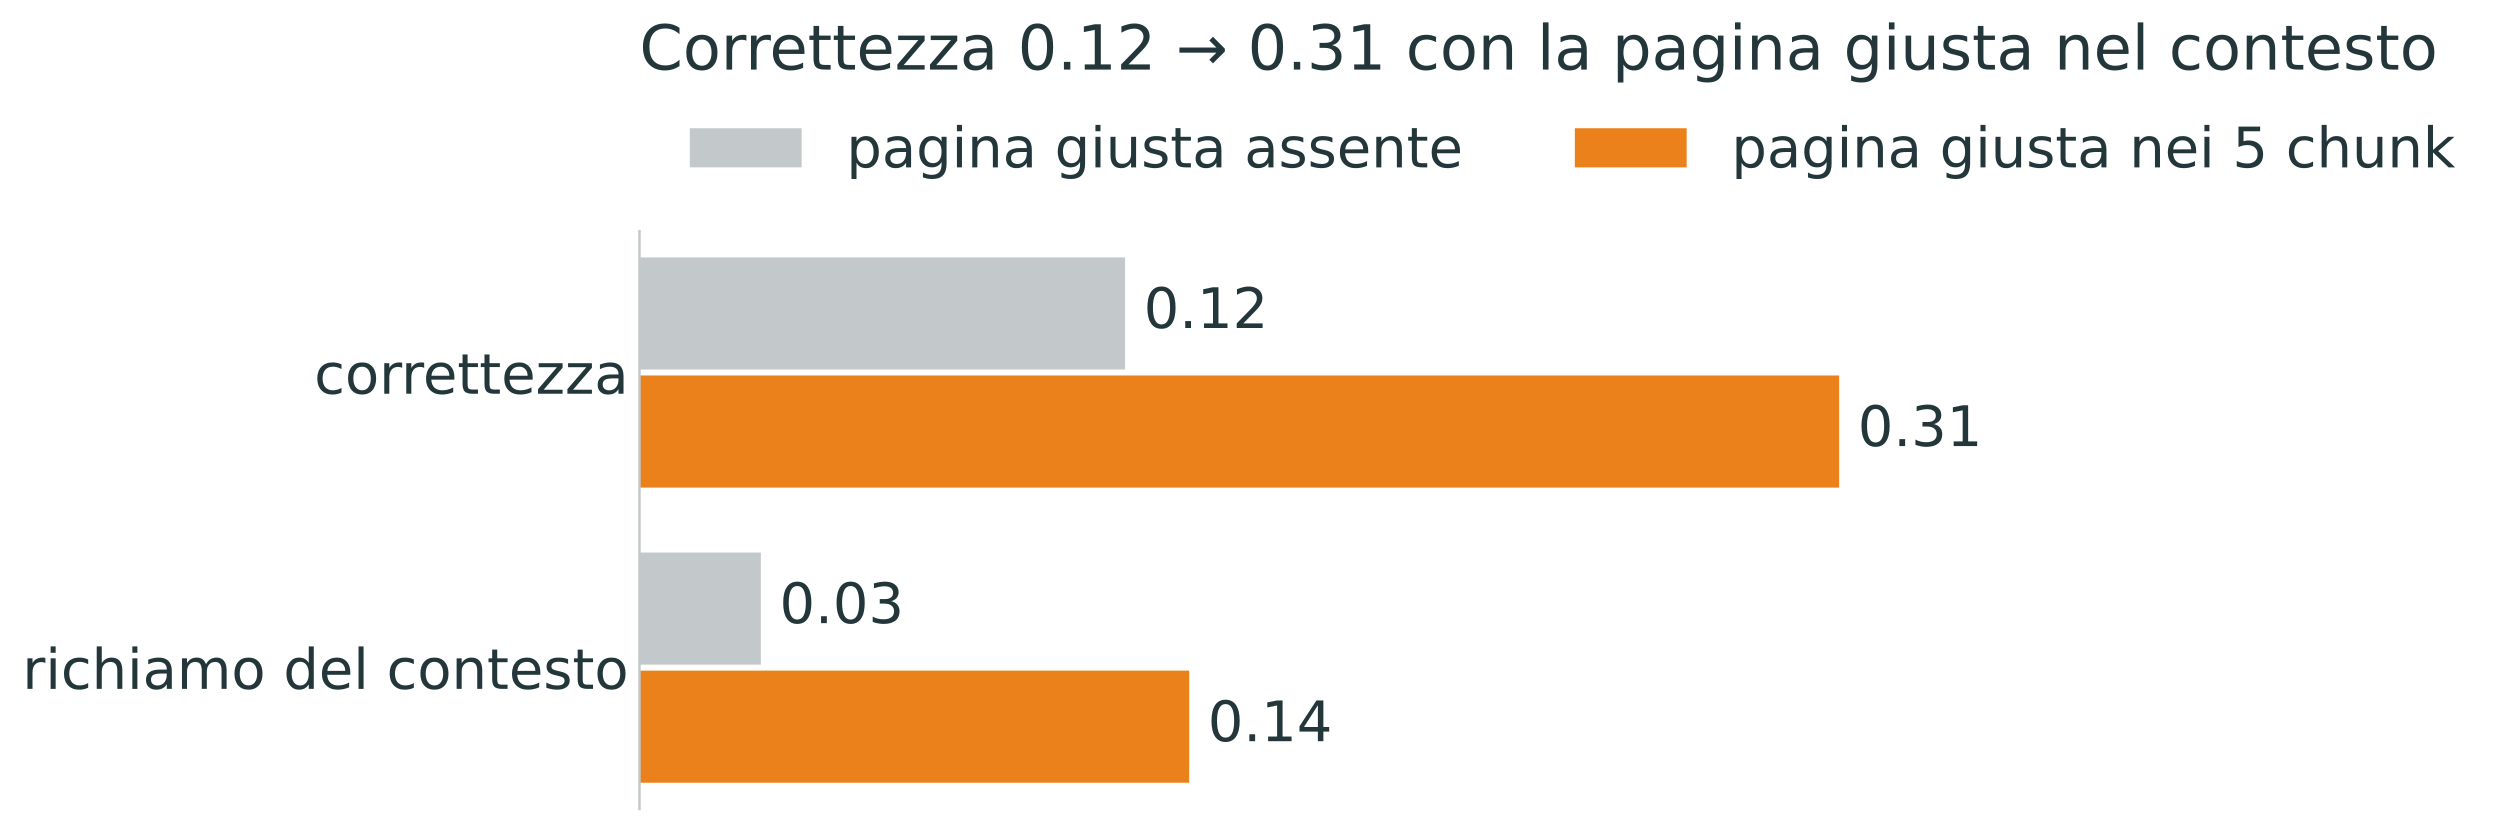
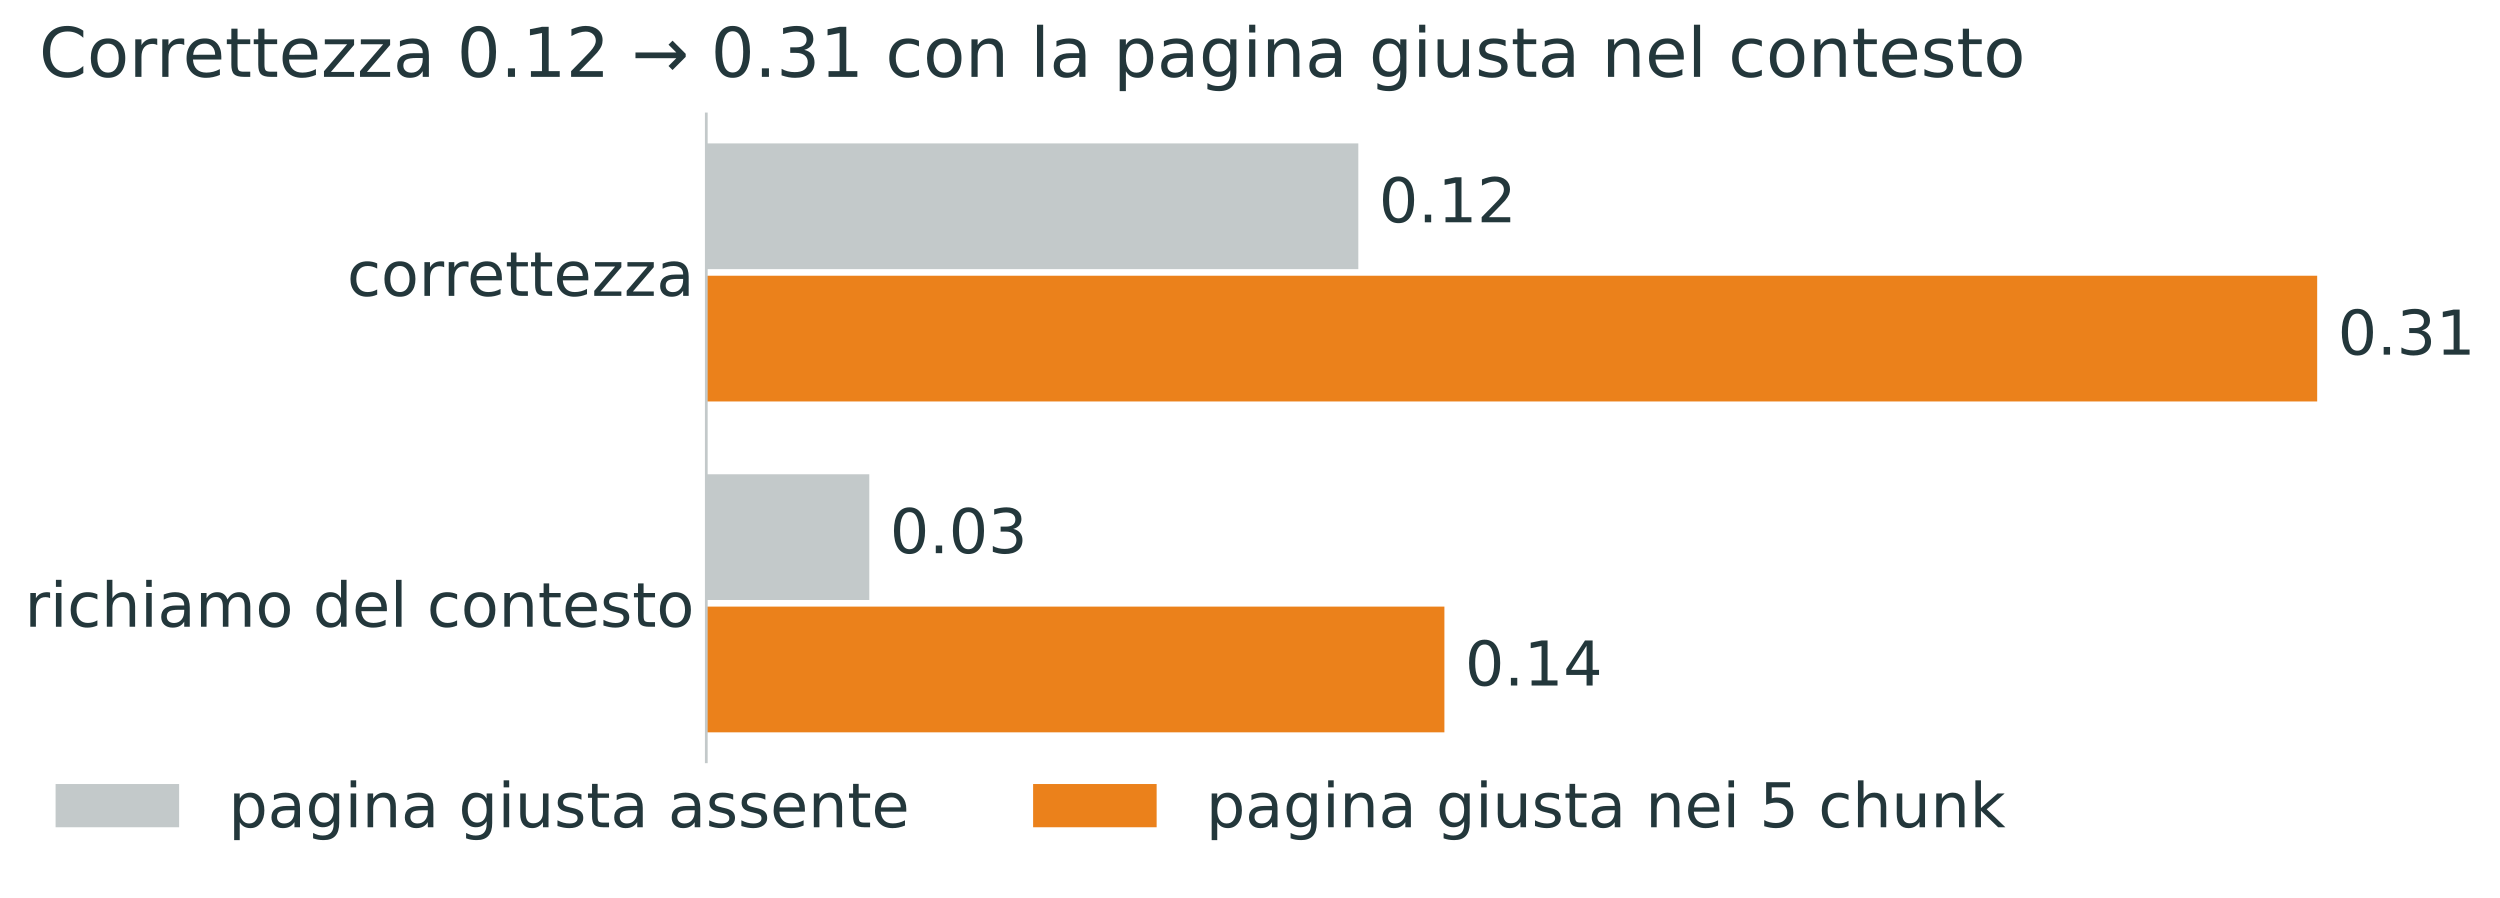
- <svg xmlns="http://www.w3.org/2000/svg" xmlns:xlink="http://www.w3.org/1999/xlink" width="804.674pt" height="267.6pt" viewBox="0 0 804.674 267.6" version="1.1">
+ <svg xmlns="http://www.w3.org/2000/svg" xmlns:xlink="http://www.w3.org/1999/xlink" width="728.54pt" height="261.6pt" viewBox="0 0 728.54 261.6" version="1.1">
  <defs>
    <style type="text/css">*{stroke-linejoin: round; stroke-linecap: butt}</style>
  </defs>
  <g id="figure_1">
    <g id="patch_1">
-       <path d="M 0 267.6  L 804.674 267.6  L 804.674 0  L 0 0  L 0 267.6  z " style="fill: none" />
+       <path d="M 0 261.6  L 728.54 261.6  L 728.54 0  L 0 0  L 0 261.6  z " style="fill: none" />
    </g>
    <g id="axes_1">
      <g id="patch_2">
-         <path d="M 205.826 260.4  L 611.276 260.4  L 611.276 74.397  L 205.826 74.397  L 205.826 260.4  z " style="fill: none" />
+         <path d="M 205.826 221.998  L 698.734 221.998  L 698.734 33.202  L 205.826 33.202  L 205.826 221.998  z " style="fill: none" />
      </g>
      <g id="patch_3">
-         <path d="M 205.826 82.852  L 362.122 82.852  L 362.122 118.95  L 205.826 118.95  z " clip-path="url(#p81486ace90)" style="fill: #c3c9ca" />
+         <path d="M 205.826 41.784  L 395.836 41.784  L 395.836 78.424  L 205.826 78.424  z " clip-path="url(#p6b8fda9492)" style="fill: #c3c9ca" />
      </g>
      <g id="patch_4">
-         <path d="M 205.826 177.848  L 244.9 177.848  L 244.9 213.946  L 205.826 213.946  z " clip-path="url(#p81486ace90)" style="fill: #c3c9ca" />
+         <path d="M 205.826 138.206  L 253.328 138.206  L 253.328 174.847  L 205.826 174.847  z " clip-path="url(#p6b8fda9492)" style="fill: #c3c9ca" />
      </g>
      <g id="patch_5">
-         <path d="M 205.826 120.85  L 591.969 120.85  L 591.969 156.949  L 205.826 156.949  z " clip-path="url(#p81486ace90)" style="fill: #eb811b" />
+         <path d="M 205.826 80.353  L 675.262 80.353  L 675.262 116.993  L 205.826 116.993  z " clip-path="url(#p6b8fda9492)" style="fill: #eb811b" />
      </g>
      <g id="patch_6">
-         <path d="M 205.826 215.846  L 382.757 215.846  L 382.757 251.945  L 205.826 251.945  z " clip-path="url(#p81486ace90)" style="fill: #eb811b" />
+         <path d="M 205.826 176.775  L 420.922 176.775  L 420.922 213.416  L 205.826 213.416  z " clip-path="url(#p6b8fda9492)" style="fill: #eb811b" />
      </g>
      <g id="matplotlib.axis_1">
        <g id="ytick_1">
          <g id="line2d_1" />
          <g id="text_1">
-             <g style="fill: #23373b" transform="translate(101.1375 126.738) scale(0.18 -0.18)">
+             <g style="fill: #23373b" transform="translate(101.1375 86.22639) scale(0.18 -0.18)">
              <defs>
                <path id="DejaVuSans-46" d="M 3122 3366  L 3122 2828  Q 2878 2963 2633 3030  Q 2388 3097 2138 3097  Q 1578 3097 1268 2742  Q 959 2388 959 1747  Q 959 1106 1268 751  Q 1578 397 2138 397  Q 2388 397 2633 464  Q 2878 531 3122 666  L 3122 134  Q 2881 22 2623 -34  Q 2366 -91 2075 -91  Q 1284 -91 818 406  Q 353 903 353 1747  Q 353 2603 823 3093  Q 1294 3584 2113 3584  Q 2378 3584 2631 3529  Q 2884 3475 3122 3366  z " transform="scale(0.015625)" />
                <path id="DejaVuSans-52" d="M 1959 3097  Q 1497 3097 1228 2736  Q 959 2375 959 1747  Q 959 1119 1226 758  Q 1494 397 1959 397  Q 2419 397 2687 759  Q 2956 1122 2956 1747  Q 2956 2369 2687 2733  Q 2419 3097 1959 3097  z M 1959 3584  Q 2709 3584 3137 3096  Q 3566 2609 3566 1747  Q 3566 888 3137 398  Q 2709 -91 1959 -91  Q 1206 -91 779 398  Q 353 888 353 1747  Q 353 2609 779 3096  Q 1206 3584 1959 3584  z " transform="scale(0.015625)" />
                <path id="DejaVuSans-55" d="M 2631 2963  Q 2534 3019 2420 3045  Q 2306 3072 2169 3072  Q 1681 3072 1420 2755  Q 1159 2438 1159 1844  L 1159 0  L 581 0  L 581 3500  L 1159 3500  L 1159 2956  Q 1341 3275 1631 3429  Q 1922 3584 2338 3584  Q 2397 3584 2469 3576  Q 2541 3569 2628 3553  L 2631 2963  z " transform="scale(0.015625)" />
                <path id="DejaVuSans-48" d="M 3597 1894  L 3597 1613  L 953 1613  Q 991 1019 1311 708  Q 1631 397 2203 397  Q 2534 397 2845 478  Q 3156 559 3463 722  L 3463 178  Q 3153 47 2828 -22  Q 2503 -91 2169 -91  Q 1331 -91 842 396  Q 353 884 353 1716  Q 353 2575 817 3079  Q 1281 3584 2069 3584  Q 2775 3584 3186 3129  Q 3597 2675 3597 1894  z M 3022 2063  Q 3016 2534 2758 2815  Q 2500 3097 2075 3097  Q 1594 3097 1305 2825  Q 1016 2553 972 2059  L 3022 2063  z " transform="scale(0.015625)" />
                <path id="DejaVuSans-57" d="M 1172 4494  L 1172 3500  L 2356 3500  L 2356 3053  L 1172 3053  L 1172 1153  Q 1172 725 1289 603  Q 1406 481 1766 481  L 2356 481  L 2356 0  L 1766 0  Q 1100 0 847 248  Q 594 497 594 1153  L 594 3053  L 172 3053  L 172 3500  L 594 3500  L 594 4494  L 1172 4494  z " transform="scale(0.015625)" />
                <path id="DejaVuSans-5d" d="M 353 3500  L 3084 3500  L 3084 2975  L 922 459  L 3084 459  L 3084 0  L 275 0  L 275 525  L 2438 3041  L 353 3041  L 353 3500  z " transform="scale(0.015625)" />
                <path id="DejaVuSans-44" d="M 2194 1759  Q 1497 1759 1228 1600  Q 959 1441 959 1056  Q 959 750 1161 570  Q 1363 391 1709 391  Q 2188 391 2477 730  Q 2766 1069 2766 1631  L 2766 1759  L 2194 1759  z M 3341 1997  L 3341 0  L 2766 0  L 2766 531  Q 2569 213 2275 61  Q 1981 -91 1556 -91  Q 1019 -91 701 211  Q 384 513 384 1019  Q 384 1609 779 1909  Q 1175 2209 1959 2209  L 2766 2209  L 2766 2266  Q 2766 2663 2505 2880  Q 2244 3097 1772 3097  Q 1472 3097 1187 3025  Q 903 2953 641 2809  L 641 3341  Q 956 3463 1253 3523  Q 1550 3584 1831 3584  Q 2591 3584 2966 3190  Q 3341 2797 3341 1997  z " transform="scale(0.015625)" />
              </defs>
              <use xlink:href="#DejaVuSans-46" />
              <use xlink:href="#DejaVuSans-52" transform="translate(54.98438 0)" />
              <use xlink:href="#DejaVuSans-55" transform="translate(116.1719 0)" />
              <use xlink:href="#DejaVuSans-55" transform="translate(155.5312 0)" />
              <use xlink:href="#DejaVuSans-48" transform="translate(194.4375 0)" />
              <use xlink:href="#DejaVuSans-57" transform="translate(255.9688 0)" />
              <use xlink:href="#DejaVuSans-57" transform="translate(295.1719 0)" />
              <use xlink:href="#DejaVuSans-48" transform="translate(334.375 0)" />
              <use xlink:href="#DejaVuSans-5d" transform="translate(395.9062 0)" />
              <use xlink:href="#DejaVuSans-5d" transform="translate(448.3906 0)" />
              <use xlink:href="#DejaVuSans-44" transform="translate(500.875 0)" />
            </g>
          </g>
        </g>
        <g id="ytick_2">
          <g id="line2d_2" />
          <g id="text_2">
-             <g style="fill: #23373b" transform="translate(7.2 221.7349) scale(0.18 -0.18)">
+             <g style="fill: #23373b" transform="translate(7.2 182.6498) scale(0.18 -0.18)">
              <defs>
                <path id="DejaVuSans-4c" d="M 603 3500  L 1178 3500  L 1178 0  L 603 0  L 603 3500  z M 603 4863  L 1178 4863  L 1178 4134  L 603 4134  L 603 4863  z " transform="scale(0.015625)" />
                <path id="DejaVuSans-4b" d="M 3513 2113  L 3513 0  L 2938 0  L 2938 2094  Q 2938 2591 2744 2837  Q 2550 3084 2163 3084  Q 1697 3084 1428 2787  Q 1159 2491 1159 1978  L 1159 0  L 581 0  L 581 4863  L 1159 4863  L 1159 2956  Q 1366 3272 1645 3428  Q 1925 3584 2291 3584  Q 2894 3584 3203 3211  Q 3513 2838 3513 2113  z " transform="scale(0.015625)" />
                <path id="DejaVuSans-50" d="M 3328 2828  Q 3544 3216 3844 3400  Q 4144 3584 4550 3584  Q 5097 3584 5394 3201  Q 5691 2819 5691 2113  L 5691 0  L 5113 0  L 5113 2094  Q 5113 2597 4934 2840  Q 4756 3084 4391 3084  Q 3944 3084 3684 2787  Q 3425 2491 3425 1978  L 3425 0  L 2847 0  L 2847 2094  Q 2847 2600 2669 2842  Q 2491 3084 2119 3084  Q 1678 3084 1418 2786  Q 1159 2488 1159 1978  L 1159 0  L 581 0  L 581 3500  L 1159 3500  L 1159 2956  Q 1356 3278 1631 3431  Q 1906 3584 2284 3584  Q 2666 3584 2933 3390  Q 3200 3197 3328 2828  z " transform="scale(0.015625)" />
                <path id="DejaVuSans-3" transform="scale(0.015625)" />
                <path id="DejaVuSans-47" d="M 2906 2969  L 2906 4863  L 3481 4863  L 3481 0  L 2906 0  L 2906 525  Q 2725 213 2448 61  Q 2172 -91 1784 -91  Q 1150 -91 751 415  Q 353 922 353 1747  Q 353 2572 751 3078  Q 1150 3584 1784 3584  Q 2172 3584 2448 3432  Q 2725 3281 2906 2969  z M 947 1747  Q 947 1113 1208 752  Q 1469 391 1925 391  Q 2381 391 2643 752  Q 2906 1113 2906 1747  Q 2906 2381 2643 2742  Q 2381 3103 1925 3103  Q 1469 3103 1208 2742  Q 947 2381 947 1747  z " transform="scale(0.015625)" />
                <path id="DejaVuSans-4f" d="M 603 4863  L 1178 4863  L 1178 0  L 603 0  L 603 4863  z " transform="scale(0.015625)" />
                <path id="DejaVuSans-51" d="M 3513 2113  L 3513 0  L 2938 0  L 2938 2094  Q 2938 2591 2744 2837  Q 2550 3084 2163 3084  Q 1697 3084 1428 2787  Q 1159 2491 1159 1978  L 1159 0  L 581 0  L 581 3500  L 1159 3500  L 1159 2956  Q 1366 3272 1645 3428  Q 1925 3584 2291 3584  Q 2894 3584 3203 3211  Q 3513 2838 3513 2113  z " transform="scale(0.015625)" />
                <path id="DejaVuSans-56" d="M 2834 3397  L 2834 2853  Q 2591 2978 2328 3040  Q 2066 3103 1784 3103  Q 1356 3103 1142 2972  Q 928 2841 928 2578  Q 928 2378 1081 2264  Q 1234 2150 1697 2047  L 1894 2003  Q 2506 1872 2764 1633  Q 3022 1394 3022 966  Q 3022 478 2636 193  Q 2250 -91 1575 -91  Q 1294 -91 989 -36  Q 684 19 347 128  L 347 722  Q 666 556 975 473  Q 1284 391 1588 391  Q 1994 391 2212 530  Q 2431 669 2431 922  Q 2431 1156 2273 1281  Q 2116 1406 1581 1522  L 1381 1569  Q 847 1681 609 1914  Q 372 2147 372 2553  Q 372 3047 722 3315  Q 1072 3584 1716 3584  Q 2034 3584 2315 3537  Q 2597 3491 2834 3397  z " transform="scale(0.015625)" />
              </defs>
              <use xlink:href="#DejaVuSans-55" />
              <use xlink:href="#DejaVuSans-4c" transform="translate(41.10938 0)" />
              <use xlink:href="#DejaVuSans-46" transform="translate(68.89062 0)" />
              <use xlink:href="#DejaVuSans-4b" transform="translate(123.875 0)" />
              <use xlink:href="#DejaVuSans-4c" transform="translate(187.25 0)" />
              <use xlink:href="#DejaVuSans-44" transform="translate(215.0312 0)" />
              <use xlink:href="#DejaVuSans-50" transform="translate(276.3125 0)" />
              <use xlink:href="#DejaVuSans-52" transform="translate(373.7188 0)" />
              <use xlink:href="#DejaVuSans-3" transform="translate(434.9062 0)" />
              <use xlink:href="#DejaVuSans-47" transform="translate(466.6875 0)" />
              <use xlink:href="#DejaVuSans-48" transform="translate(530.1719 0)" />
              <use xlink:href="#DejaVuSans-4f" transform="translate(591.7031 0)" />
              <use xlink:href="#DejaVuSans-3" transform="translate(619.4844 0)" />
              <use xlink:href="#DejaVuSans-46" transform="translate(651.2656 0)" />
              <use xlink:href="#DejaVuSans-52" transform="translate(706.25 0)" />
              <use xlink:href="#DejaVuSans-51" transform="translate(767.4375 0)" />
              <use xlink:href="#DejaVuSans-57" transform="translate(830.8125 0)" />
              <use xlink:href="#DejaVuSans-48" transform="translate(870.0156 0)" />
              <use xlink:href="#DejaVuSans-56" transform="translate(931.5469 0)" />
              <use xlink:href="#DejaVuSans-57" transform="translate(983.6406 0)" />
              <use xlink:href="#DejaVuSans-52" transform="translate(1022.844 0)" />
            </g>
          </g>
        </g>
      </g>
      <g id="patch_7">
-         <path d="M 205.826 260.4  L 205.826 74.397  " style="fill: none; stroke: #c3c9ca; stroke-width: 0.8; stroke-linejoin: miter; stroke-linecap: square" />
+         <path d="M 205.826 221.998  L 205.826 33.202  " style="fill: none; stroke: #c3c9ca; stroke-width: 0.8; stroke-linejoin: miter; stroke-linecap: square" />
      </g>
      <g id="text_3">
-         <g style="fill: #23373b" transform="translate(368.1217 105.5766) scale(0.18 -0.18)">
+         <g style="fill: #23373b" transform="translate(401.8357 64.77975) scale(0.18 -0.18)">
          <defs>
            <path id="DejaVuSans-13" d="M 2034 4250  Q 1547 4250 1301 3770  Q 1056 3291 1056 2328  Q 1056 1369 1301 889  Q 1547 409 2034 409  Q 2525 409 2770 889  Q 3016 1369 3016 2328  Q 3016 3291 2770 3770  Q 2525 4250 2034 4250  z M 2034 4750  Q 2819 4750 3233 4129  Q 3647 3509 3647 2328  Q 3647 1150 3233 529  Q 2819 -91 2034 -91  Q 1250 -91 836 529  Q 422 1150 422 2328  Q 422 3509 836 4129  Q 1250 4750 2034 4750  z " transform="scale(0.015625)" />
            <path id="DejaVuSans-11" d="M 684 794  L 1344 794  L 1344 0  L 684 0  L 684 794  z " transform="scale(0.015625)" />
            <path id="DejaVuSans-14" d="M 794 531  L 1825 531  L 1825 4091  L 703 3866  L 703 4441  L 1819 4666  L 2450 4666  L 2450 531  L 3481 531  L 3481 0  L 794 0  L 794 531  z " transform="scale(0.015625)" />
            <path id="DejaVuSans-15" d="M 1228 531  L 3431 531  L 3431 0  L 469 0  L 469 531  Q 828 903 1448 1529  Q 2069 2156 2228 2338  Q 2531 2678 2651 2914  Q 2772 3150 2772 3378  Q 2772 3750 2511 3984  Q 2250 4219 1831 4219  Q 1534 4219 1204 4116  Q 875 4013 500 3803  L 500 4441  Q 881 4594 1212 4672  Q 1544 4750 1819 4750  Q 2544 4750 2975 4387  Q 3406 4025 3406 3419  Q 3406 3131 3298 2873  Q 3191 2616 2906 2266  Q 2828 2175 2409 1742  Q 1991 1309 1228 531  z " transform="scale(0.015625)" />
          </defs>
          <use xlink:href="#DejaVuSans-13" />
          <use xlink:href="#DejaVuSans-11" transform="translate(63.625 0)" />
          <use xlink:href="#DejaVuSans-14" transform="translate(95.40625 0)" />
          <use xlink:href="#DejaVuSans-15" transform="translate(159.0312 0)" />
        </g>
      </g>
      <g id="text_4">
-         <g style="fill: #23373b" transform="translate(250.8996 200.5729) scale(0.18 -0.18)">
+         <g style="fill: #23373b" transform="translate(259.3281 161.2024) scale(0.18 -0.18)">
          <defs>
            <path id="DejaVuSans-16" d="M 2597 2516  Q 3050 2419 3304 2112  Q 3559 1806 3559 1356  Q 3559 666 3084 287  Q 2609 -91 1734 -91  Q 1441 -91 1130 -33  Q 819 25 488 141  L 488 750  Q 750 597 1062 519  Q 1375 441 1716 441  Q 2309 441 2620 675  Q 2931 909 2931 1356  Q 2931 1769 2642 2001  Q 2353 2234 1838 2234  L 1294 2234  L 1294 2753  L 1863 2753  Q 2328 2753 2575 2939  Q 2822 3125 2822 3475  Q 2822 3834 2567 4026  Q 2313 4219 1838 4219  Q 1578 4219 1281 4162  Q 984 4106 628 3988  L 628 4550  Q 988 4650 1302 4700  Q 1616 4750 1894 4750  Q 2613 4750 3031 4423  Q 3450 4097 3450 3541  Q 3450 3153 3228 2886  Q 3006 2619 2597 2516  z " transform="scale(0.015625)" />
          </defs>
          <use xlink:href="#DejaVuSans-13" />
          <use xlink:href="#DejaVuSans-11" transform="translate(63.625 0)" />
          <use xlink:href="#DejaVuSans-13" transform="translate(95.40625 0)" />
          <use xlink:href="#DejaVuSans-16" transform="translate(159.0312 0)" />
        </g>
      </g>
      <g id="text_5">
-         <g style="fill: #23373b" transform="translate(597.9688 143.5751) scale(0.18 -0.18)">
+         <g style="fill: #23373b" transform="translate(681.2623 103.3488) scale(0.18 -0.18)">
          <use xlink:href="#DejaVuSans-13" />
          <use xlink:href="#DejaVuSans-11" transform="translate(63.625 0)" />
          <use xlink:href="#DejaVuSans-16" transform="translate(95.40625 0)" />
          <use xlink:href="#DejaVuSans-14" transform="translate(159.0312 0)" />
        </g>
      </g>
      <g id="text_6">
-         <g style="fill: #23373b" transform="translate(388.7568 238.5713) scale(0.18 -0.18)">
+         <g style="fill: #23373b" transform="translate(426.922 199.7715) scale(0.18 -0.18)">
          <defs>
            <path id="DejaVuSans-17" d="M 2419 4116  L 825 1625  L 2419 1625  L 2419 4116  z M 2253 4666  L 3047 4666  L 3047 1625  L 3713 1625  L 3713 1100  L 3047 1100  L 3047 0  L 2419 0  L 2419 1100  L 313 1100  L 313 1709  L 2253 4666  z " transform="scale(0.015625)" />
          </defs>
          <use xlink:href="#DejaVuSans-13" />
          <use xlink:href="#DejaVuSans-11" transform="translate(63.625 0)" />
          <use xlink:href="#DejaVuSans-14" transform="translate(95.40625 0)" />
          <use xlink:href="#DejaVuSans-17" transform="translate(159.0312 0)" />
        </g>
      </g>
-       <g id="text_7">
-         <g style="fill: #23373b" transform="translate(205.8256 22.39688) scale(0.2 -0.2)">
-           <defs>
-             <path id="DejaVuSans-26" d="M 4122 4306  L 4122 3641  Q 3803 3938 3442 4084  Q 3081 4231 2675 4231  Q 1875 4231 1450 3742  Q 1025 3253 1025 2328  Q 1025 1406 1450 917  Q 1875 428 2675 428  Q 3081 428 3442 575  Q 3803 722 4122 1019  L 4122 359  Q 3791 134 3420 21  Q 3050 -91 2638 -91  Q 1578 -91 968 557  Q 359 1206 359 2328  Q 359 3453 968 4101  Q 1578 4750 2638 4750  Q 3056 4750 3426 4639  Q 3797 4528 4122 4306  z " transform="scale(0.015625)" />
-             <path id="DejaVuSans-c1c" d="M 5050 2147  L 5050 1866  L 3822 638  L 3447 1013  L 4175 1741  L 366 1741  L 366 2272  L 4175 2272  L 3447 3000  L 3822 3375  L 5050 2147  z " transform="scale(0.015625)" />
-             <path id="DejaVuSans-53" d="M 1159 525  L 1159 -1331  L 581 -1331  L 581 3500  L 1159 3500  L 1159 2969  Q 1341 3281 1617 3432  Q 1894 3584 2278 3584  Q 2916 3584 3314 3078  Q 3713 2572 3713 1747  Q 3713 922 3314 415  Q 2916 -91 2278 -91  Q 1894 -91 1617 61  Q 1341 213 1159 525  z M 3116 1747  Q 3116 2381 2855 2742  Q 2594 3103 2138 3103  Q 1681 3103 1420 2742  Q 1159 2381 1159 1747  Q 1159 1113 1420 752  Q 1681 391 2138 391  Q 2594 391 2855 752  Q 3116 1113 3116 1747  z " transform="scale(0.015625)" />
-             <path id="DejaVuSans-4a" d="M 2906 1791  Q 2906 2416 2648 2759  Q 2391 3103 1925 3103  Q 1463 3103 1205 2759  Q 947 2416 947 1791  Q 947 1169 1205 825  Q 1463 481 1925 481  Q 2391 481 2648 825  Q 2906 1169 2906 1791  z M 3481 434  Q 3481 -459 3084 -895  Q 2688 -1331 1869 -1331  Q 1566 -1331 1297 -1286  Q 1028 -1241 775 -1147  L 775 -588  Q 1028 -725 1275 -790  Q 1522 -856 1778 -856  Q 2344 -856 2625 -561  Q 2906 -266 2906 331  L 2906 616  Q 2728 306 2450 153  Q 2172 0 1784 0  Q 1141 0 747 490  Q 353 981 353 1791  Q 353 2603 747 3093  Q 1141 3584 1784 3584  Q 2172 3584 2450 3431  Q 2728 3278 2906 2969  L 2906 3500  L 3481 3500  L 3481 434  z " transform="scale(0.015625)" />
-             <path id="DejaVuSans-58" d="M 544 1381  L 544 3500  L 1119 3500  L 1119 1403  Q 1119 906 1312 657  Q 1506 409 1894 409  Q 2359 409 2629 706  Q 2900 1003 2900 1516  L 2900 3500  L 3475 3500  L 3475 0  L 2900 0  L 2900 538  Q 2691 219 2414 64  Q 2138 -91 1772 -91  Q 1169 -91 856 284  Q 544 659 544 1381  z M 1991 3584  L 1991 3584  z " transform="scale(0.015625)" />
-           </defs>
-           <use xlink:href="#DejaVuSans-26" />
-           <use xlink:href="#DejaVuSans-52" transform="translate(69.82812 0)" />
-           <use xlink:href="#DejaVuSans-55" transform="translate(131.0156 0)" />
-           <use xlink:href="#DejaVuSans-55" transform="translate(170.375 0)" />
-           <use xlink:href="#DejaVuSans-48" transform="translate(209.2812 0)" />
-           <use xlink:href="#DejaVuSans-57" transform="translate(270.8125 0)" />
-           <use xlink:href="#DejaVuSans-57" transform="translate(310.0156 0)" />
-           <use xlink:href="#DejaVuSans-48" transform="translate(349.2188 0)" />
-           <use xlink:href="#DejaVuSans-5d" transform="translate(410.75 0)" />
-           <use xlink:href="#DejaVuSans-5d" transform="translate(463.2344 0)" />
-           <use xlink:href="#DejaVuSans-44" transform="translate(515.7188 0)" />
-           <use xlink:href="#DejaVuSans-3" transform="translate(577 0)" />
-           <use xlink:href="#DejaVuSans-13" transform="translate(608.7812 0)" />
-           <use xlink:href="#DejaVuSans-11" transform="translate(672.4062 0)" />
-           <use xlink:href="#DejaVuSans-14" transform="translate(704.1875 0)" />
-           <use xlink:href="#DejaVuSans-15" transform="translate(767.8125 0)" />
-           <use xlink:href="#DejaVuSans-3" transform="translate(831.4375 0)" />
-           <use xlink:href="#DejaVuSans-c1c" transform="translate(863.2188 0)" />
-           <use xlink:href="#DejaVuSans-3" transform="translate(947.0156 0)" />
-           <use xlink:href="#DejaVuSans-13" transform="translate(978.7969 0)" />
-           <use xlink:href="#DejaVuSans-11" transform="translate(1042.422 0)" />
-           <use xlink:href="#DejaVuSans-16" transform="translate(1074.203 0)" />
-           <use xlink:href="#DejaVuSans-14" transform="translate(1137.828 0)" />
-           <use xlink:href="#DejaVuSans-3" transform="translate(1201.453 0)" />
-           <use xlink:href="#DejaVuSans-46" transform="translate(1233.234 0)" />
-           <use xlink:href="#DejaVuSans-52" transform="translate(1288.219 0)" />
-           <use xlink:href="#DejaVuSans-51" transform="translate(1349.406 0)" />
-           <use xlink:href="#DejaVuSans-3" transform="translate(1412.781 0)" />
-           <use xlink:href="#DejaVuSans-4f" transform="translate(1444.562 0)" />
-           <use xlink:href="#DejaVuSans-44" transform="translate(1472.344 0)" />
-           <use xlink:href="#DejaVuSans-3" transform="translate(1533.625 0)" />
-           <use xlink:href="#DejaVuSans-53" transform="translate(1565.406 0)" />
-           <use xlink:href="#DejaVuSans-44" transform="translate(1628.891 0)" />
-           <use xlink:href="#DejaVuSans-4a" transform="translate(1690.172 0)" />
-           <use xlink:href="#DejaVuSans-4c" transform="translate(1753.656 0)" />
-           <use xlink:href="#DejaVuSans-51" transform="translate(1781.438 0)" />
-           <use xlink:href="#DejaVuSans-44" transform="translate(1844.812 0)" />
-           <use xlink:href="#DejaVuSans-3" transform="translate(1906.094 0)" />
-           <use xlink:href="#DejaVuSans-4a" transform="translate(1937.875 0)" />
-           <use xlink:href="#DejaVuSans-4c" transform="translate(2001.359 0)" />
-           <use xlink:href="#DejaVuSans-58" transform="translate(2029.141 0)" />
-           <use xlink:href="#DejaVuSans-56" transform="translate(2092.516 0)" />
-           <use xlink:href="#DejaVuSans-57" transform="translate(2144.609 0)" />
-           <use xlink:href="#DejaVuSans-44" transform="translate(2183.812 0)" />
-           <use xlink:href="#DejaVuSans-3" transform="translate(2245.094 0)" />
-           <use xlink:href="#DejaVuSans-51" transform="translate(2276.875 0)" />
-           <use xlink:href="#DejaVuSans-48" transform="translate(2340.25 0)" />
-           <use xlink:href="#DejaVuSans-4f" transform="translate(2401.781 0)" />
-           <use xlink:href="#DejaVuSans-3" transform="translate(2429.562 0)" />
-           <use xlink:href="#DejaVuSans-46" transform="translate(2461.344 0)" />
-           <use xlink:href="#DejaVuSans-52" transform="translate(2516.328 0)" />
-           <use xlink:href="#DejaVuSans-51" transform="translate(2577.516 0)" />
-           <use xlink:href="#DejaVuSans-57" transform="translate(2640.891 0)" />
-           <use xlink:href="#DejaVuSans-48" transform="translate(2680.094 0)" />
-           <use xlink:href="#DejaVuSans-56" transform="translate(2741.625 0)" />
-           <use xlink:href="#DejaVuSans-57" transform="translate(2793.719 0)" />
-           <use xlink:href="#DejaVuSans-52" transform="translate(2832.922 0)" />
-         </g>
-       </g>
-       <g id="legend_1">
-         <g id="patch_8">
-           <path d="M 222.026 53.873  L 258.026 53.873  L 258.026 41.273  L 222.026 41.273  z " style="fill: #c3c9ca" />
-         </g>
-         <g id="text_8">
-           <g style="fill: #23373b" transform="translate(272.4256 53.87266) scale(0.18 -0.18)">
-             <use xlink:href="#DejaVuSans-53" />
-             <use xlink:href="#DejaVuSans-44" transform="translate(63.48438 0)" />
-             <use xlink:href="#DejaVuSans-4a" transform="translate(124.7656 0)" />
-             <use xlink:href="#DejaVuSans-4c" transform="translate(188.25 0)" />
-             <use xlink:href="#DejaVuSans-51" transform="translate(216.0312 0)" />
-             <use xlink:href="#DejaVuSans-44" transform="translate(279.4062 0)" />
-             <use xlink:href="#DejaVuSans-3" transform="translate(340.6875 0)" />
-             <use xlink:href="#DejaVuSans-4a" transform="translate(372.4688 0)" />
-             <use xlink:href="#DejaVuSans-4c" transform="translate(435.9531 0)" />
-             <use xlink:href="#DejaVuSans-58" transform="translate(463.7344 0)" />
-             <use xlink:href="#DejaVuSans-56" transform="translate(527.1094 0)" />
-             <use xlink:href="#DejaVuSans-57" transform="translate(579.2031 0)" />
-             <use xlink:href="#DejaVuSans-44" transform="translate(618.4062 0)" />
-             <use xlink:href="#DejaVuSans-3" transform="translate(679.6875 0)" />
-             <use xlink:href="#DejaVuSans-44" transform="translate(711.4688 0)" />
-             <use xlink:href="#DejaVuSans-56" transform="translate(772.75 0)" />
-             <use xlink:href="#DejaVuSans-56" transform="translate(824.8438 0)" />
-             <use xlink:href="#DejaVuSans-48" transform="translate(876.9375 0)" />
-             <use xlink:href="#DejaVuSans-51" transform="translate(938.4688 0)" />
-             <use xlink:href="#DejaVuSans-57" transform="translate(1001.844 0)" />
-             <use xlink:href="#DejaVuSans-48" transform="translate(1041.047 0)" />
-           </g>
-         </g>
-         <g id="patch_9">
-           <path d="M 506.89 53.873  L 542.89 53.873  L 542.89 41.273  L 506.89 41.273  z " style="fill: #eb811b" />
-         </g>
-         <g id="text_9">
-           <g style="fill: #23373b" transform="translate(557.2897 53.87266) scale(0.18 -0.18)">
-             <defs>
-               <path id="DejaVuSans-18" d="M 691 4666  L 3169 4666  L 3169 4134  L 1269 4134  L 1269 2991  Q 1406 3038 1543 3061  Q 1681 3084 1819 3084  Q 2600 3084 3056 2656  Q 3513 2228 3513 1497  Q 3513 744 3044 326  Q 2575 -91 1722 -91  Q 1428 -91 1123 -41  Q 819 9 494 109  L 494 744  Q 775 591 1075 516  Q 1375 441 1709 441  Q 2250 441 2565 725  Q 2881 1009 2881 1497  Q 2881 1984 2565 2268  Q 2250 2553 1709 2553  Q 1456 2553 1204 2497  Q 953 2441 691 2322  L 691 4666  z " transform="scale(0.015625)" />
-               <path id="DejaVuSans-4e" d="M 581 4863  L 1159 4863  L 1159 1991  L 2875 3500  L 3609 3500  L 1753 1863  L 3688 0  L 2938 0  L 1159 1709  L 1159 0  L 581 0  L 581 4863  z " transform="scale(0.015625)" />
-             </defs>
-             <use xlink:href="#DejaVuSans-53" />
-             <use xlink:href="#DejaVuSans-44" transform="translate(63.48438 0)" />
-             <use xlink:href="#DejaVuSans-4a" transform="translate(124.7656 0)" />
-             <use xlink:href="#DejaVuSans-4c" transform="translate(188.25 0)" />
-             <use xlink:href="#DejaVuSans-51" transform="translate(216.0312 0)" />
-             <use xlink:href="#DejaVuSans-44" transform="translate(279.4062 0)" />
-             <use xlink:href="#DejaVuSans-3" transform="translate(340.6875 0)" />
-             <use xlink:href="#DejaVuSans-4a" transform="translate(372.4688 0)" />
-             <use xlink:href="#DejaVuSans-4c" transform="translate(435.9531 0)" />
-             <use xlink:href="#DejaVuSans-58" transform="translate(463.7344 0)" />
-             <use xlink:href="#DejaVuSans-56" transform="translate(527.1094 0)" />
-             <use xlink:href="#DejaVuSans-57" transform="translate(579.2031 0)" />
-             <use xlink:href="#DejaVuSans-44" transform="translate(618.4062 0)" />
-             <use xlink:href="#DejaVuSans-3" transform="translate(679.6875 0)" />
-             <use xlink:href="#DejaVuSans-51" transform="translate(711.4688 0)" />
-             <use xlink:href="#DejaVuSans-48" transform="translate(774.8438 0)" />
-             <use xlink:href="#DejaVuSans-4c" transform="translate(836.375 0)" />
-             <use xlink:href="#DejaVuSans-3" transform="translate(864.1562 0)" />
-             <use xlink:href="#DejaVuSans-18" transform="translate(895.9375 0)" />
-             <use xlink:href="#DejaVuSans-3" transform="translate(959.5625 0)" />
-             <use xlink:href="#DejaVuSans-46" transform="translate(991.3438 0)" />
-             <use xlink:href="#DejaVuSans-4b" transform="translate(1046.328 0)" />
-             <use xlink:href="#DejaVuSans-58" transform="translate(1109.703 0)" />
-             <use xlink:href="#DejaVuSans-51" transform="translate(1173.078 0)" />
-             <use xlink:href="#DejaVuSans-4e" transform="translate(1236.453 0)" />
-           </g>
+     </g>
+     <g id="text_7">
+       <g style="fill: #23373b" transform="translate(11.39976 22.39688) scale(0.2 -0.2)">
+         <defs>
+           <path id="DejaVuSans-26" d="M 4122 4306  L 4122 3641  Q 3803 3938 3442 4084  Q 3081 4231 2675 4231  Q 1875 4231 1450 3742  Q 1025 3253 1025 2328  Q 1025 1406 1450 917  Q 1875 428 2675 428  Q 3081 428 3442 575  Q 3803 722 4122 1019  L 4122 359  Q 3791 134 3420 21  Q 3050 -91 2638 -91  Q 1578 -91 968 557  Q 359 1206 359 2328  Q 359 3453 968 4101  Q 1578 4750 2638 4750  Q 3056 4750 3426 4639  Q 3797 4528 4122 4306  z " transform="scale(0.015625)" />
+           <path id="DejaVuSans-c1c" d="M 5050 2147  L 5050 1866  L 3822 638  L 3447 1013  L 4175 1741  L 366 1741  L 366 2272  L 4175 2272  L 3447 3000  L 3822 3375  L 5050 2147  z " transform="scale(0.015625)" />
+           <path id="DejaVuSans-53" d="M 1159 525  L 1159 -1331  L 581 -1331  L 581 3500  L 1159 3500  L 1159 2969  Q 1341 3281 1617 3432  Q 1894 3584 2278 3584  Q 2916 3584 3314 3078  Q 3713 2572 3713 1747  Q 3713 922 3314 415  Q 2916 -91 2278 -91  Q 1894 -91 1617 61  Q 1341 213 1159 525  z M 3116 1747  Q 3116 2381 2855 2742  Q 2594 3103 2138 3103  Q 1681 3103 1420 2742  Q 1159 2381 1159 1747  Q 1159 1113 1420 752  Q 1681 391 2138 391  Q 2594 391 2855 752  Q 3116 1113 3116 1747  z " transform="scale(0.015625)" />
+           <path id="DejaVuSans-4a" d="M 2906 1791  Q 2906 2416 2648 2759  Q 2391 3103 1925 3103  Q 1463 3103 1205 2759  Q 947 2416 947 1791  Q 947 1169 1205 825  Q 1463 481 1925 481  Q 2391 481 2648 825  Q 2906 1169 2906 1791  z M 3481 434  Q 3481 -459 3084 -895  Q 2688 -1331 1869 -1331  Q 1566 -1331 1297 -1286  Q 1028 -1241 775 -1147  L 775 -588  Q 1028 -725 1275 -790  Q 1522 -856 1778 -856  Q 2344 -856 2625 -561  Q 2906 -266 2906 331  L 2906 616  Q 2728 306 2450 153  Q 2172 0 1784 0  Q 1141 0 747 490  Q 353 981 353 1791  Q 353 2603 747 3093  Q 1141 3584 1784 3584  Q 2172 3584 2450 3431  Q 2728 3278 2906 2969  L 2906 3500  L 3481 3500  L 3481 434  z " transform="scale(0.015625)" />
+           <path id="DejaVuSans-58" d="M 544 1381  L 544 3500  L 1119 3500  L 1119 1403  Q 1119 906 1312 657  Q 1506 409 1894 409  Q 2359 409 2629 706  Q 2900 1003 2900 1516  L 2900 3500  L 3475 3500  L 3475 0  L 2900 0  L 2900 538  Q 2691 219 2414 64  Q 2138 -91 1772 -91  Q 1169 -91 856 284  Q 544 659 544 1381  z M 1991 3584  L 1991 3584  z " transform="scale(0.015625)" />
+         </defs>
+         <use xlink:href="#DejaVuSans-26" />
+         <use xlink:href="#DejaVuSans-52" transform="translate(69.82812 0)" />
+         <use xlink:href="#DejaVuSans-55" transform="translate(131.0156 0)" />
+         <use xlink:href="#DejaVuSans-55" transform="translate(170.375 0)" />
+         <use xlink:href="#DejaVuSans-48" transform="translate(209.2812 0)" />
+         <use xlink:href="#DejaVuSans-57" transform="translate(270.8125 0)" />
+         <use xlink:href="#DejaVuSans-57" transform="translate(310.0156 0)" />
+         <use xlink:href="#DejaVuSans-48" transform="translate(349.2188 0)" />
+         <use xlink:href="#DejaVuSans-5d" transform="translate(410.75 0)" />
+         <use xlink:href="#DejaVuSans-5d" transform="translate(463.2344 0)" />
+         <use xlink:href="#DejaVuSans-44" transform="translate(515.7188 0)" />
+         <use xlink:href="#DejaVuSans-3" transform="translate(577 0)" />
+         <use xlink:href="#DejaVuSans-13" transform="translate(608.7812 0)" />
+         <use xlink:href="#DejaVuSans-11" transform="translate(672.4062 0)" />
+         <use xlink:href="#DejaVuSans-14" transform="translate(704.1875 0)" />
+         <use xlink:href="#DejaVuSans-15" transform="translate(767.8125 0)" />
+         <use xlink:href="#DejaVuSans-3" transform="translate(831.4375 0)" />
+         <use xlink:href="#DejaVuSans-c1c" transform="translate(863.2188 0)" />
+         <use xlink:href="#DejaVuSans-3" transform="translate(947.0156 0)" />
+         <use xlink:href="#DejaVuSans-13" transform="translate(978.7969 0)" />
+         <use xlink:href="#DejaVuSans-11" transform="translate(1042.422 0)" />
+         <use xlink:href="#DejaVuSans-16" transform="translate(1074.203 0)" />
+         <use xlink:href="#DejaVuSans-14" transform="translate(1137.828 0)" />
+         <use xlink:href="#DejaVuSans-3" transform="translate(1201.453 0)" />
+         <use xlink:href="#DejaVuSans-46" transform="translate(1233.234 0)" />
+         <use xlink:href="#DejaVuSans-52" transform="translate(1288.219 0)" />
+         <use xlink:href="#DejaVuSans-51" transform="translate(1349.406 0)" />
+         <use xlink:href="#DejaVuSans-3" transform="translate(1412.781 0)" />
+         <use xlink:href="#DejaVuSans-4f" transform="translate(1444.562 0)" />
+         <use xlink:href="#DejaVuSans-44" transform="translate(1472.344 0)" />
+         <use xlink:href="#DejaVuSans-3" transform="translate(1533.625 0)" />
+         <use xlink:href="#DejaVuSans-53" transform="translate(1565.406 0)" />
+         <use xlink:href="#DejaVuSans-44" transform="translate(1628.891 0)" />
+         <use xlink:href="#DejaVuSans-4a" transform="translate(1690.172 0)" />
+         <use xlink:href="#DejaVuSans-4c" transform="translate(1753.656 0)" />
+         <use xlink:href="#DejaVuSans-51" transform="translate(1781.438 0)" />
+         <use xlink:href="#DejaVuSans-44" transform="translate(1844.812 0)" />
+         <use xlink:href="#DejaVuSans-3" transform="translate(1906.094 0)" />
+         <use xlink:href="#DejaVuSans-4a" transform="translate(1937.875 0)" />
+         <use xlink:href="#DejaVuSans-4c" transform="translate(2001.359 0)" />
+         <use xlink:href="#DejaVuSans-58" transform="translate(2029.141 0)" />
+         <use xlink:href="#DejaVuSans-56" transform="translate(2092.516 0)" />
+         <use xlink:href="#DejaVuSans-57" transform="translate(2144.609 0)" />
+         <use xlink:href="#DejaVuSans-44" transform="translate(2183.812 0)" />
+         <use xlink:href="#DejaVuSans-3" transform="translate(2245.094 0)" />
+         <use xlink:href="#DejaVuSans-51" transform="translate(2276.875 0)" />
+         <use xlink:href="#DejaVuSans-48" transform="translate(2340.25 0)" />
+         <use xlink:href="#DejaVuSans-4f" transform="translate(2401.781 0)" />
+         <use xlink:href="#DejaVuSans-3" transform="translate(2429.562 0)" />
+         <use xlink:href="#DejaVuSans-46" transform="translate(2461.344 0)" />
+         <use xlink:href="#DejaVuSans-52" transform="translate(2516.328 0)" />
+         <use xlink:href="#DejaVuSans-51" transform="translate(2577.516 0)" />
+         <use xlink:href="#DejaVuSans-57" transform="translate(2640.891 0)" />
+         <use xlink:href="#DejaVuSans-48" transform="translate(2680.094 0)" />
+         <use xlink:href="#DejaVuSans-56" transform="translate(2741.625 0)" />
+         <use xlink:href="#DejaVuSans-57" transform="translate(2793.719 0)" />
+         <use xlink:href="#DejaVuSans-52" transform="translate(2832.922 0)" />
+       </g>
+     </g>
+     <g id="legend_1">
+       <g id="patch_8">
+         <path d="M 16.2 241.076  L 52.2 241.076  L 52.2 228.476  L 16.2 228.476  z " style="fill: #c3c9ca" />
+       </g>
+       <g id="text_8">
+         <g style="fill: #23373b" transform="translate(66.6 241.0755) scale(0.18 -0.18)">
+           <use xlink:href="#DejaVuSans-53" />
+           <use xlink:href="#DejaVuSans-44" transform="translate(63.48438 0)" />
+           <use xlink:href="#DejaVuSans-4a" transform="translate(124.7656 0)" />
+           <use xlink:href="#DejaVuSans-4c" transform="translate(188.25 0)" />
+           <use xlink:href="#DejaVuSans-51" transform="translate(216.0312 0)" />
+           <use xlink:href="#DejaVuSans-44" transform="translate(279.4062 0)" />
+           <use xlink:href="#DejaVuSans-3" transform="translate(340.6875 0)" />
+           <use xlink:href="#DejaVuSans-4a" transform="translate(372.4688 0)" />
+           <use xlink:href="#DejaVuSans-4c" transform="translate(435.9531 0)" />
+           <use xlink:href="#DejaVuSans-58" transform="translate(463.7344 0)" />
+           <use xlink:href="#DejaVuSans-56" transform="translate(527.1094 0)" />
+           <use xlink:href="#DejaVuSans-57" transform="translate(579.2031 0)" />
+           <use xlink:href="#DejaVuSans-44" transform="translate(618.4062 0)" />
+           <use xlink:href="#DejaVuSans-3" transform="translate(679.6875 0)" />
+           <use xlink:href="#DejaVuSans-44" transform="translate(711.4688 0)" />
+           <use xlink:href="#DejaVuSans-56" transform="translate(772.75 0)" />
+           <use xlink:href="#DejaVuSans-56" transform="translate(824.8438 0)" />
+           <use xlink:href="#DejaVuSans-48" transform="translate(876.9375 0)" />
+           <use xlink:href="#DejaVuSans-51" transform="translate(938.4688 0)" />
+           <use xlink:href="#DejaVuSans-57" transform="translate(1001.844 0)" />
+           <use xlink:href="#DejaVuSans-48" transform="translate(1041.047 0)" />
+         </g>
+       </g>
+       <g id="patch_9">
+         <path d="M 301.064 241.076  L 337.064 241.076  L 337.064 228.476  L 301.064 228.476  z " style="fill: #eb811b" />
+       </g>
+       <g id="text_9">
+         <g style="fill: #23373b" transform="translate(351.4641 241.0755) scale(0.18 -0.18)">
+           <defs>
+             <path id="DejaVuSans-18" d="M 691 4666  L 3169 4666  L 3169 4134  L 1269 4134  L 1269 2991  Q 1406 3038 1543 3061  Q 1681 3084 1819 3084  Q 2600 3084 3056 2656  Q 3513 2228 3513 1497  Q 3513 744 3044 326  Q 2575 -91 1722 -91  Q 1428 -91 1123 -41  Q 819 9 494 109  L 494 744  Q 775 591 1075 516  Q 1375 441 1709 441  Q 2250 441 2565 725  Q 2881 1009 2881 1497  Q 2881 1984 2565 2268  Q 2250 2553 1709 2553  Q 1456 2553 1204 2497  Q 953 2441 691 2322  L 691 4666  z " transform="scale(0.015625)" />
+             <path id="DejaVuSans-4e" d="M 581 4863  L 1159 4863  L 1159 1991  L 2875 3500  L 3609 3500  L 1753 1863  L 3688 0  L 2938 0  L 1159 1709  L 1159 0  L 581 0  L 581 4863  z " transform="scale(0.015625)" />
+           </defs>
+           <use xlink:href="#DejaVuSans-53" />
+           <use xlink:href="#DejaVuSans-44" transform="translate(63.48438 0)" />
+           <use xlink:href="#DejaVuSans-4a" transform="translate(124.7656 0)" />
+           <use xlink:href="#DejaVuSans-4c" transform="translate(188.25 0)" />
+           <use xlink:href="#DejaVuSans-51" transform="translate(216.0312 0)" />
+           <use xlink:href="#DejaVuSans-44" transform="translate(279.4062 0)" />
+           <use xlink:href="#DejaVuSans-3" transform="translate(340.6875 0)" />
+           <use xlink:href="#DejaVuSans-4a" transform="translate(372.4688 0)" />
+           <use xlink:href="#DejaVuSans-4c" transform="translate(435.9531 0)" />
+           <use xlink:href="#DejaVuSans-58" transform="translate(463.7344 0)" />
+           <use xlink:href="#DejaVuSans-56" transform="translate(527.1094 0)" />
+           <use xlink:href="#DejaVuSans-57" transform="translate(579.2031 0)" />
+           <use xlink:href="#DejaVuSans-44" transform="translate(618.4062 0)" />
+           <use xlink:href="#DejaVuSans-3" transform="translate(679.6875 0)" />
+           <use xlink:href="#DejaVuSans-51" transform="translate(711.4688 0)" />
+           <use xlink:href="#DejaVuSans-48" transform="translate(774.8438 0)" />
+           <use xlink:href="#DejaVuSans-4c" transform="translate(836.375 0)" />
+           <use xlink:href="#DejaVuSans-3" transform="translate(864.1562 0)" />
+           <use xlink:href="#DejaVuSans-18" transform="translate(895.9375 0)" />
+           <use xlink:href="#DejaVuSans-3" transform="translate(959.5625 0)" />
+           <use xlink:href="#DejaVuSans-46" transform="translate(991.3438 0)" />
+           <use xlink:href="#DejaVuSans-4b" transform="translate(1046.328 0)" />
+           <use xlink:href="#DejaVuSans-58" transform="translate(1109.703 0)" />
+           <use xlink:href="#DejaVuSans-51" transform="translate(1173.078 0)" />
+           <use xlink:href="#DejaVuSans-4e" transform="translate(1236.453 0)" />
        </g>
      </g>
    </g>
  </g>
  <defs>
-     <clipPath id="p81486ace90">
-       <rect x="205.826" y="74.397" width="405.45" height="186.003" />
+     <clipPath id="p6b8fda9492">
+       <rect x="205.826" y="33.202" width="492.908" height="188.796" />
    </clipPath>
  </defs>
</svg>
